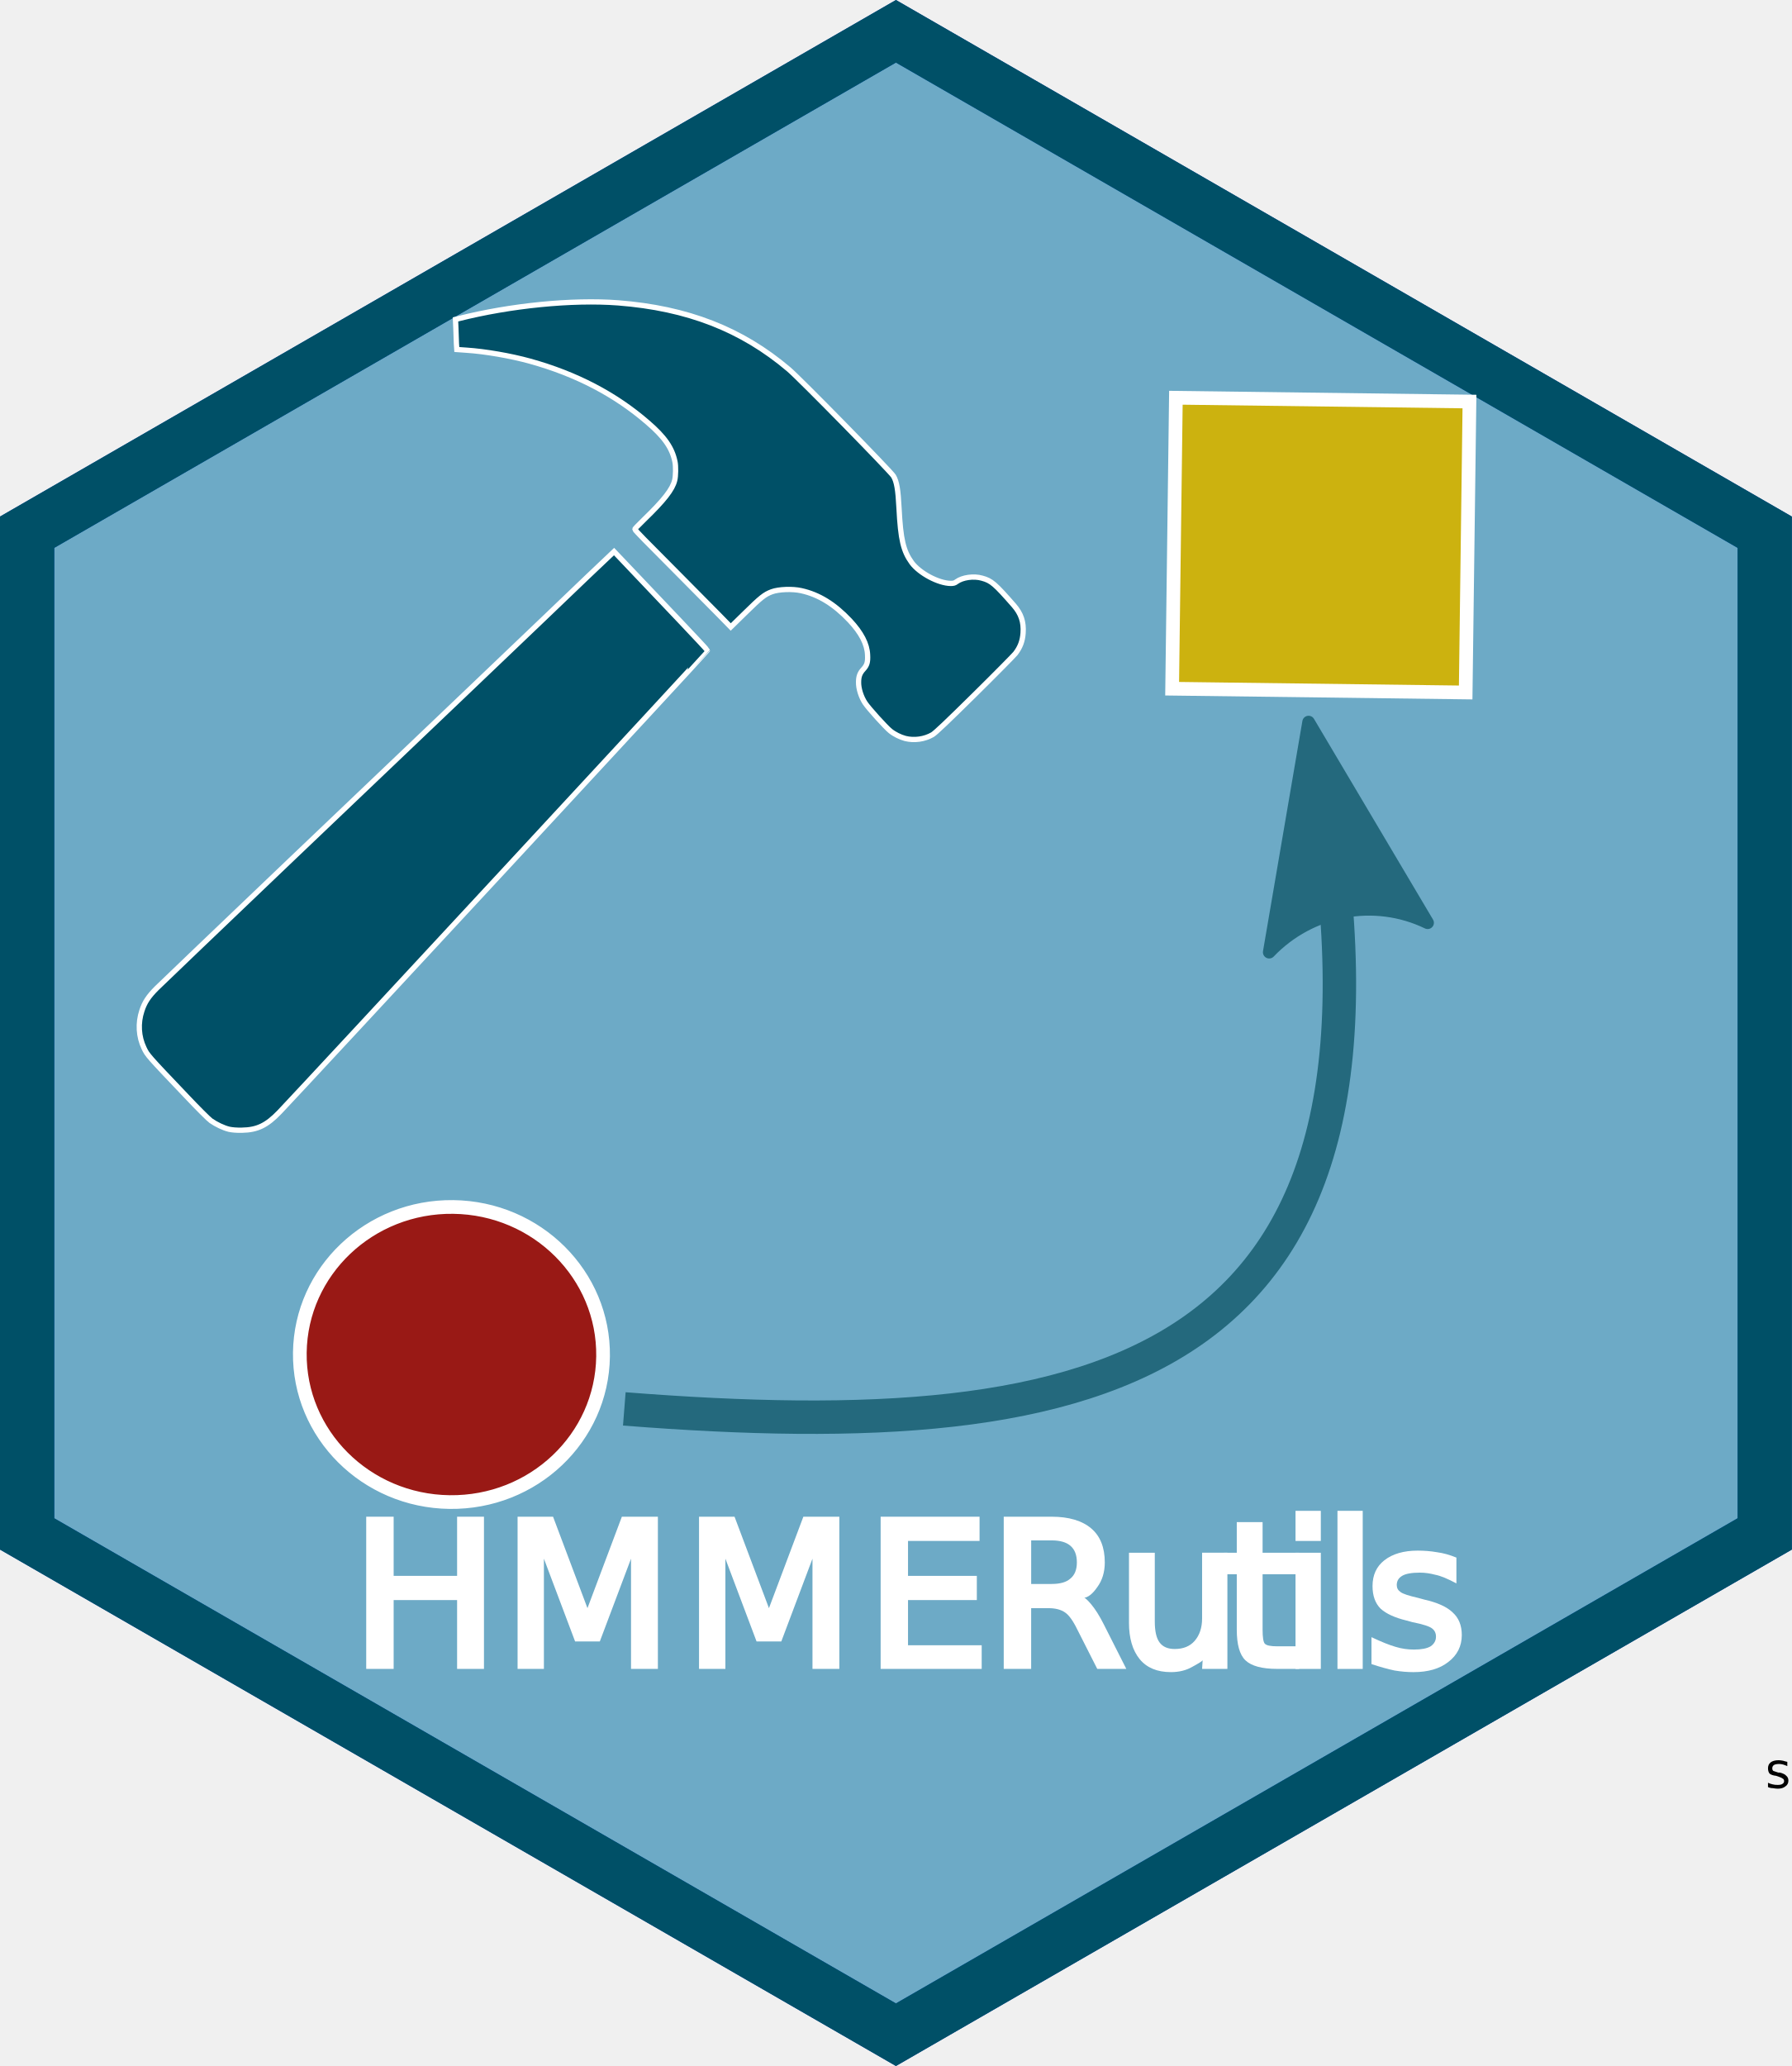
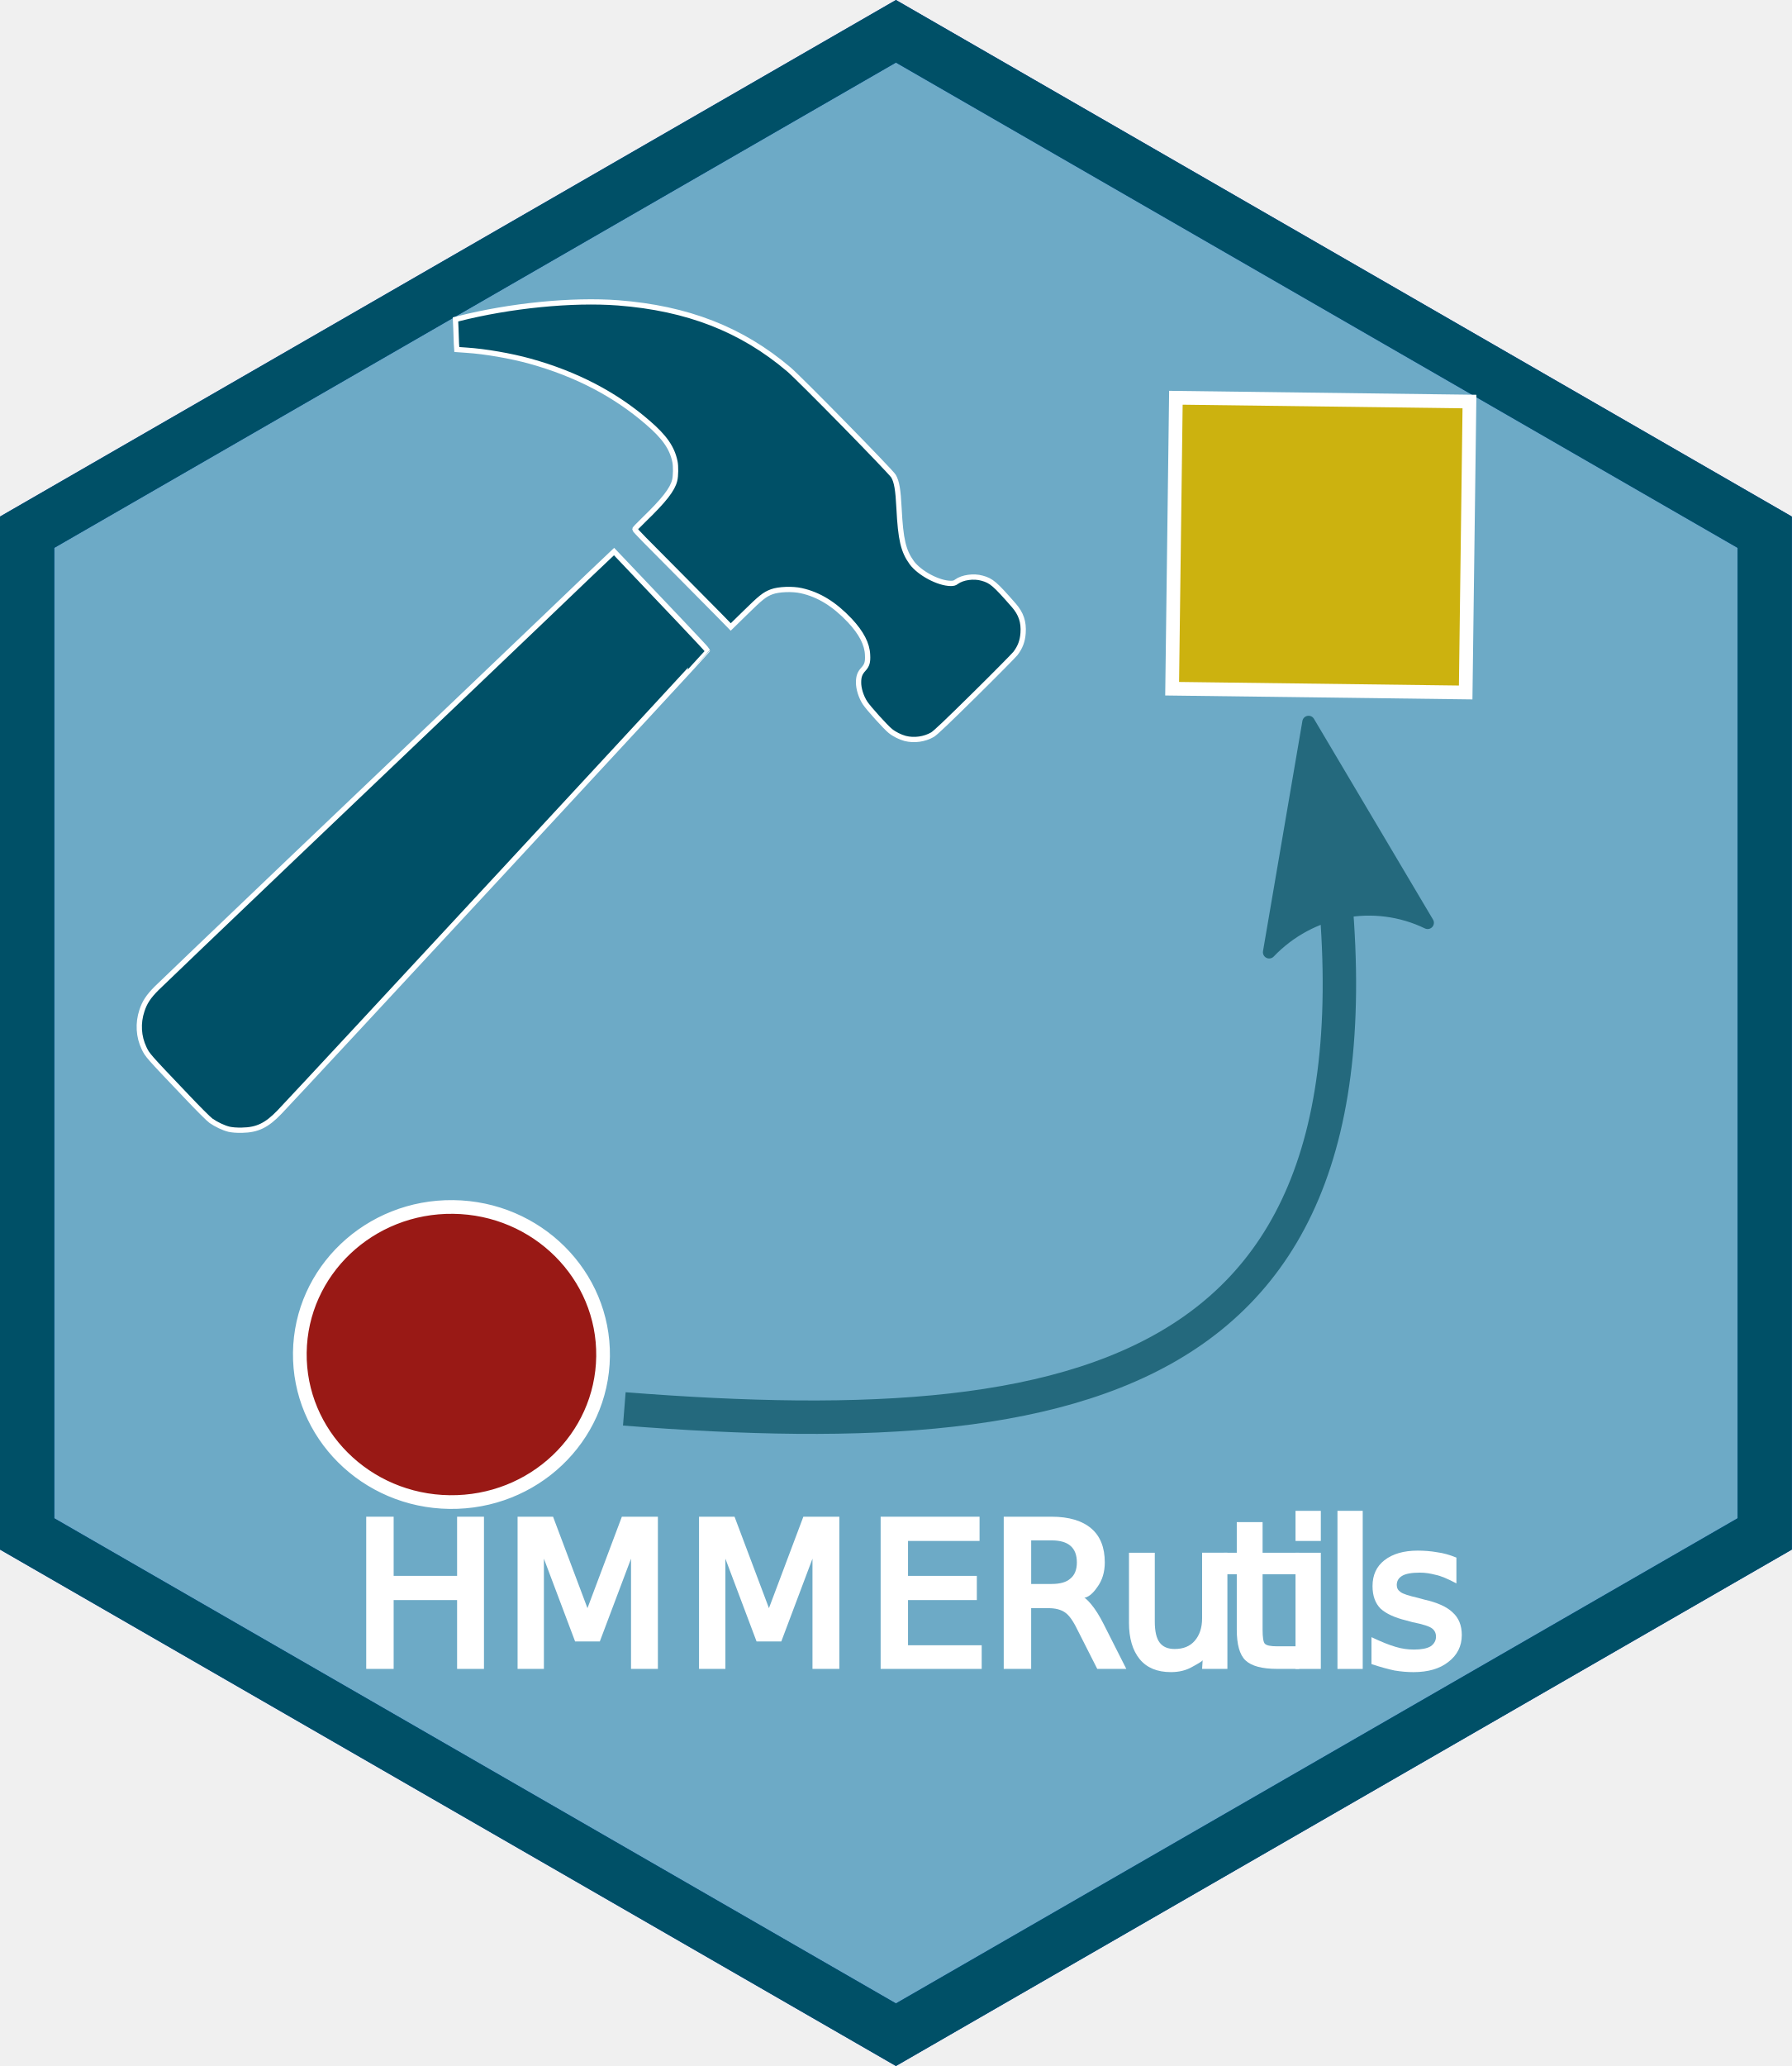
<svg xmlns="http://www.w3.org/2000/svg" width="80.658mm" height="92.973mm" viewBox="0 0 80.658 92.973" version="1.1" id="svg12967">
  <defs id="defs12964" />
  <g id="layer1" transform="translate(-39.40306,-10.66804)">
    <g id="g13227" transform="matrix(0.6157999,0,0,0.6157999,1.146846,-34.28044)">
-       <path d="m 192.771,201.743 v 0.312 c -0.108,-0.048 -0.216,-0.088 -0.314,-0.116 -0.078,-0.02 -0.176,-0.04 -0.274,-0.04 -0.186,0 -0.314,0.03 -0.392,0.078 -0.081,0.061 -0.118,0.138 -0.118,0.236 0,0.078 0.018,0.148 0.078,0.196 0.078,0.03 0.196,0.068 0.355,0.118 h 0.116 c 0.236,0.058 0.395,0.138 0.473,0.236 0.098,0.078 0.156,0.196 0.156,0.352 0,0.189 -0.078,0.335 -0.234,0.433 -0.138,0.108 -0.314,0.158 -0.551,0.158 -0.108,0 -0.226,-0.02 -0.355,-0.04 -0.108,0 -0.226,-0.02 -0.352,-0.078 v -0.314 c 0.126,0.058 0.244,0.098 0.352,0.118 0.098,0.028 0.216,0.038 0.355,0.038 0.156,0 0.274,-0.018 0.355,-0.078 0.078,-0.048 0.116,-0.118 0.116,-0.196 0,-0.098 -0.038,-0.166 -0.116,-0.196 -0.061,-0.051 -0.179,-0.098 -0.355,-0.158 l -0.118,-0.038 c -0.216,-0.02 -0.372,-0.081 -0.47,-0.158 -0.081,-0.098 -0.118,-0.234 -0.118,-0.392 0,-0.176 0.058,-0.324 0.196,-0.433 0.128,-0.098 0.324,-0.156 0.589,-0.156 0.098,0 0.206,0.018 0.314,0.038 0.098,0.03 0.206,0.061 0.314,0.081 z" style="fill:#000000;fill-opacity:1;fill-rule:nonzero;stroke:none;stroke-width:2.515" id="path7298" />
      <g id="g7300" transform="matrix(2.515121,0,0,2.510914,-890.0764,-65.33261)">
        <path d="m 429.879,99.733 -25.25,14.575 -25.25,-14.575 V 70.579 L 404.629,56 l 25.25,14.579 z" style="fill:#89aec5;fill-opacity:1;fill-rule:nonzero;stroke:#073fb7;stroke-width:1.577;stroke-linecap:butt;stroke-linejoin:miter;stroke-miterlimit:4;stroke-dasharray:none;stroke-opacity:1" id="path7302" />
      </g>
      <path d="m 191.122,185.088 -63.507,36.598 -63.507,-36.598 v -73.203 l 63.507,-36.608 63.507,36.608 z" style="fill:#009dcc;fill-opacity:0.209;fill-rule:nonzero;stroke:none;stroke-width:2.515" id="path7304" />
      <g id="g7306" transform="matrix(2.515121,0,0,2.510914,-890.0764,-65.33261)">
        <path d="m 429.879,99.733 -25.25,14.575 -25.25,-14.575 V 70.579 L 404.629,56 l 25.25,14.579 z" style="fill:none;stroke:#005067;stroke-width:1.577;stroke-linecap:butt;stroke-linejoin:miter;stroke-miterlimit:4;stroke-dasharray:none;stroke-opacity:1" id="path7308" />
      </g>
      <g id="g7310" transform="matrix(2.515121,0.03244127,-0.03244127,2.515121,-890.0764,-65.33261)">
        <path d="m 397.269,89.286 c -0.001,2.371 -1.972,4.287 -4.406,4.287 -2.433,0 -4.407,-1.919 -4.407,-4.287 10e-4,-2.367 1.972,-4.287 4.406,-4.287 2.434,0 4.408,1.92 4.407,4.287 z" style="fill:#991915;fill-opacity:1;fill-rule:nonzero;stroke:#ffffff;stroke-width:0.398;stroke-linecap:butt;stroke-linejoin:miter;stroke-miterlimit:4;stroke-dasharray:none;stroke-opacity:1" id="path7312" />
      </g>
      <g id="g7314" transform="matrix(2.515121,0.03244127,-0.03244127,2.515121,-890.0764,-65.33261)">
        <path d="m 413.555,61.22 h 8.532 l -10e-4,8.453 -8.531,0.001 z" style="fill:#ccb20f;fill-opacity:1;fill-rule:nonzero;stroke:#ffffff;stroke-width:0.398;stroke-linecap:butt;stroke-linejoin:miter;stroke-miterlimit:4;stroke-dasharray:none;stroke-opacity:1" id="path7316" />
      </g>
      <g id="g7318" transform="matrix(2.515121,0.03244127,-0.03244127,2.515121,-890.0764,-65.33261)">
        <path d="m 397.906,90.801 c 14.023,0.921 23.389,-1.29 19.884,-18.952" style="fill:none;stroke:#24697d;stroke-width:0.971;stroke-linecap:butt;stroke-linejoin:miter;stroke-miterlimit:4;stroke-dasharray:none;stroke-opacity:1" id="path7320" />
      </g>
      <g id="g7322" transform="matrix(0.465476,2.515121,-2.515121,0.465476,-890.0764,-65.33261)">
        <path d="m 154.273,-386.925 -6.262,-2.304 6.259,-2.302 c -0.999,1.362 -0.995,3.222 0.003,4.606 z" style="fill:#24697d;fill-opacity:1;fill-rule:evenodd;stroke:#24697d;stroke-width:0.358;stroke-linecap:butt;stroke-linejoin:round;stroke-miterlimit:4;stroke-dasharray:none;stroke-opacity:1" id="path7324" />
      </g>
      <g id="g7326" transform="matrix(2.515121,0.03244127,-0.03244127,2.515121,-890.0764,-65.33261)">
        <path d="m 386.318,82.826 c -0.164,-0.037 -0.376,-0.136 -0.53,-0.24 -0.063,-0.042 -0.388,-0.358 -0.724,-0.705 -1.144,-1.169 -1.148,-1.177 -1.248,-1.379 -0.165,-0.333 -0.193,-0.724 -0.077,-1.088 0.075,-0.244 0.186,-0.417 0.421,-0.658 0.112,-0.115 1.863,-1.833 3.892,-3.82 5.243,-5.126 5.571,-5.447 7.23,-7.074 0.273,-0.269 0.837,-0.819 1.249,-1.227 l 0.756,-0.736 0.226,0.231 c 0.265,0.274 0.681,0.699 1.738,1.783 0.428,0.44 0.78,0.806 0.784,0.822 0.004,0.019 -11.465,12.718 -12.259,13.572 -0.366,0.391 -0.637,0.528 -1.082,0.541 -0.157,0.006 -0.286,-0.004 -0.376,-0.022 z m 19.499,-11.607 c -0.145,-0.037 -0.314,-0.117 -0.436,-0.213 -0.134,-0.104 -0.638,-0.648 -0.741,-0.799 -0.12,-0.175 -0.201,-0.424 -0.199,-0.607 -0.002,-0.164 0.035,-0.266 0.135,-0.377 0.104,-0.115 0.131,-0.209 0.116,-0.419 -0.016,-0.313 -0.188,-0.635 -0.528,-0.99 -0.456,-0.47 -0.908,-0.742 -1.421,-0.849 -0.259,-0.055 -0.661,-0.034 -0.859,0.043 -0.206,0.08 -0.314,0.168 -0.773,0.631 l -0.405,0.407 -0.348,-0.347 c -0.194,-0.189 -0.701,-0.69 -1.128,-1.11 -0.427,-0.42 -0.906,-0.891 -1.064,-1.045 -0.155,-0.154 -0.285,-0.289 -0.285,-0.301 -10e-4,-0.012 0.119,-0.138 0.262,-0.281 0.578,-0.574 0.82,-0.893 0.879,-1.156 0.03,-0.121 0.03,-0.414 0.001,-0.539 -0.087,-0.401 -0.31,-0.714 -0.807,-1.13 -0.952,-0.804 -2.096,-1.383 -3.441,-1.737 -0.564,-0.149 -1.316,-0.268 -1.855,-0.296 l -0.278,-0.016 -0.014,-0.172 c -0.005,-0.097 -0.015,-0.297 -0.021,-0.441 l -0.015,-0.261 0.082,-0.021 c 1.498,-0.402 3.304,-0.605 4.637,-0.521 2.014,0.13 3.6,0.723 4.982,1.866 0.311,0.253 3.01,2.937 3.086,3.065 0.096,0.159 0.138,0.393 0.172,0.928 0.059,0.917 0.141,1.244 0.392,1.581 0.23,0.301 0.781,0.587 1.14,0.586 0.074,0 0.121,-0.013 0.167,-0.052 0.17,-0.128 0.498,-0.179 0.741,-0.112 0.274,0.071 0.377,0.16 0.932,0.777 0.214,0.24 0.299,0.477 0.28,0.802 -0.013,0.23 -0.077,0.411 -0.215,0.596 -0.05,0.063 -0.578,0.613 -1.176,1.218 -0.775,0.784 -1.114,1.116 -1.204,1.172 -0.228,0.136 -0.528,0.183 -0.791,0.12 z" style="fill:#005067;fill-opacity:1;fill-rule:nonzero;stroke:#ffffff;stroke-width:0.153;stroke-linecap:butt;stroke-linejoin:miter;stroke-miterlimit:4;stroke-dasharray:none;stroke-opacity:1" id="path7328" />
      </g>
      <path d="m 88.894,183.83 h 2.005 v 4.323 h 4.638 v -4.323 h 1.964 v 11.122 h -1.964 v -5.03 h -4.638 v 5.03 h -2.005 z" style="fill:#ffffff;fill-opacity:1;fill-rule:nonzero;stroke:none;stroke-width:2.515" id="path7330" />
      <path d="m 99.958,183.83 h 2.593 l 2.515,6.683 2.515,-6.683 h 2.633 v 11.122 h -1.964 v -8.056 l -2.281,6.051 h -1.806 l -2.281,-6.051 v 8.056 h -1.924 z" style="fill:#ffffff;fill-opacity:1;fill-rule:nonzero;stroke:none;stroke-width:2.515" id="path7332" />
      <path d="m 113.221,183.83 h 2.596 l 2.515,6.683 2.515,-6.683 h 2.631 v 11.122 h -1.964 v -8.056 l -2.279,6.051 h -1.808 l -2.279,-6.051 v 8.056 h -1.927 z" style="fill:#ffffff;fill-opacity:1;fill-rule:nonzero;stroke:none;stroke-width:2.515" id="path7334" />
      <path d="m 126.496,183.83 h 7.231 v 1.771 h -5.229 v 2.553 h 5.03 v 1.768 h -5.03 v 3.302 h 5.385 v 1.728 h -7.387 z" style="fill:#ffffff;fill-opacity:1;fill-rule:nonzero;stroke:none;stroke-width:2.515" id="path7336" />
      <path d="m 141.31,189.766 c 0.051,-0.078 0.236,0.068 0.551,0.433 0.314,0.372 0.629,0.863 0.943,1.491 l 1.65,3.262 h -2.123 l -1.454,-2.867 c -0.314,-0.649 -0.619,-1.071 -0.903,-1.258 -0.294,-0.206 -0.697,-0.314 -1.217,-0.314 h -1.258 v 4.439 h -2.005 v -11.122 h 3.496 c 1.278,0 2.251,0.297 2.91,0.865 0.646,0.551 0.981,1.376 0.981,2.477 0,0.707 -0.186,1.315 -0.551,1.806 -0.342,0.5 -0.687,0.767 -1.021,0.787 z m -3.81,-4.205 v 3.184 h 1.491 c 0.629,0 1.081,-0.128 1.376,-0.395 0.314,-0.254 0.473,-0.649 0.473,-1.177 0,-0.551 -0.158,-0.953 -0.473,-1.22 -0.294,-0.254 -0.747,-0.392 -1.376,-0.392 z" style="fill:#ffffff;fill-opacity:1;fill-rule:nonzero;stroke:none;stroke-width:2.515" id="path7338" />
      <path d="m 144.65,191.574 v -5.111 h 1.886 v 5.03 c 0,0.709 0.118,1.22 0.355,1.534 0.236,0.314 0.599,0.47 1.099,0.47 0.629,0 1.112,-0.196 1.456,-0.589 0.362,-0.412 0.548,-0.963 0.548,-1.65 v -4.796 h 1.849 v 8.489 h -1.849 l 0.04,-0.629 c -0.03,0.061 -0.274,0.216 -0.747,0.473 -0.453,0.264 -0.973,0.392 -1.572,0.392 -1.001,0 -1.758,-0.314 -2.279,-0.943 -0.531,-0.649 -0.787,-1.542 -0.787,-2.671 z" style="fill:#ffffff;fill-opacity:1;fill-rule:nonzero;stroke:none;stroke-width:2.515" id="path7340" />
      <path d="m 154.416,184.225 v 2.238 h 2.674 v 1.572 h -2.674 v 4.049 c 0,0.548 0.051,0.893 0.158,1.021 0.126,0.138 0.433,0.196 0.903,0.196 h 1.612 v 1.65 h -1.612 c -1.099,0 -1.876,-0.206 -2.319,-0.629 -0.423,-0.413 -0.629,-1.159 -0.629,-2.238 v -4.049 h -0.943 v -1.572 h 0.943 v -2.238 z" style="fill:#ffffff;fill-opacity:1;fill-rule:nonzero;stroke:none;stroke-width:2.515" id="path7342" />
      <path d="m 156.823,186.464 h 1.849 v 8.489 h -1.849 z m 0,-3.063 h 1.849 v 2.201 h -1.849 z" style="fill:#ffffff;fill-opacity:1;fill-rule:nonzero;stroke:none;stroke-width:2.515" id="path7344" />
      <path d="m 159.889,183.4 h 1.846 v 11.554 h -1.846 z" style="fill:#ffffff;fill-opacity:1;fill-rule:nonzero;stroke:none;stroke-width:2.515" id="path7346" />
      <path d="m 168.584,186.818 v 1.886 c -0.629,-0.335 -1.139,-0.551 -1.532,-0.629 -0.375,-0.098 -0.747,-0.158 -1.142,-0.158 -0.609,0 -1.041,0.081 -1.295,0.236 -0.267,0.158 -0.392,0.385 -0.392,0.669 0,0.216 0.088,0.382 0.274,0.511 0.176,0.138 0.609,0.274 1.298,0.433 l 0.43,0.118 c 0.963,0.216 1.663,0.531 2.085,0.943 0.44,0.392 0.667,0.943 0.667,1.65 0,0.815 -0.335,1.474 -0.981,1.964 -0.629,0.5 -1.484,0.747 -2.555,0.747 -0.453,0 -0.903,-0.04 -1.376,-0.118 -0.47,-0.098 -1.041,-0.254 -1.69,-0.47 v -1.967 c 0.727,0.345 1.318,0.581 1.768,0.709 0.443,0.136 0.885,0.196 1.338,0.196 0.548,0 0.951,-0.078 1.217,-0.236 0.257,-0.176 0.392,-0.413 0.392,-0.707 0,-0.257 -0.098,-0.453 -0.274,-0.591 -0.186,-0.156 -0.669,-0.314 -1.454,-0.47 l -0.433,-0.118 c -0.845,-0.206 -1.474,-0.49 -1.886,-0.865 -0.392,-0.392 -0.591,-0.943 -0.591,-1.65 0,-0.805 0.287,-1.434 0.865,-1.886 0.599,-0.47 1.416,-0.707 2.437,-0.707 0.49,0 0.963,0.038 1.413,0.118 0.443,0.058 0.916,0.186 1.416,0.392 z" style="fill:#ffffff;fill-opacity:1;fill-rule:nonzero;stroke:none;stroke-width:2.515" id="path7348" />
    </g>
  </g>
</svg>
